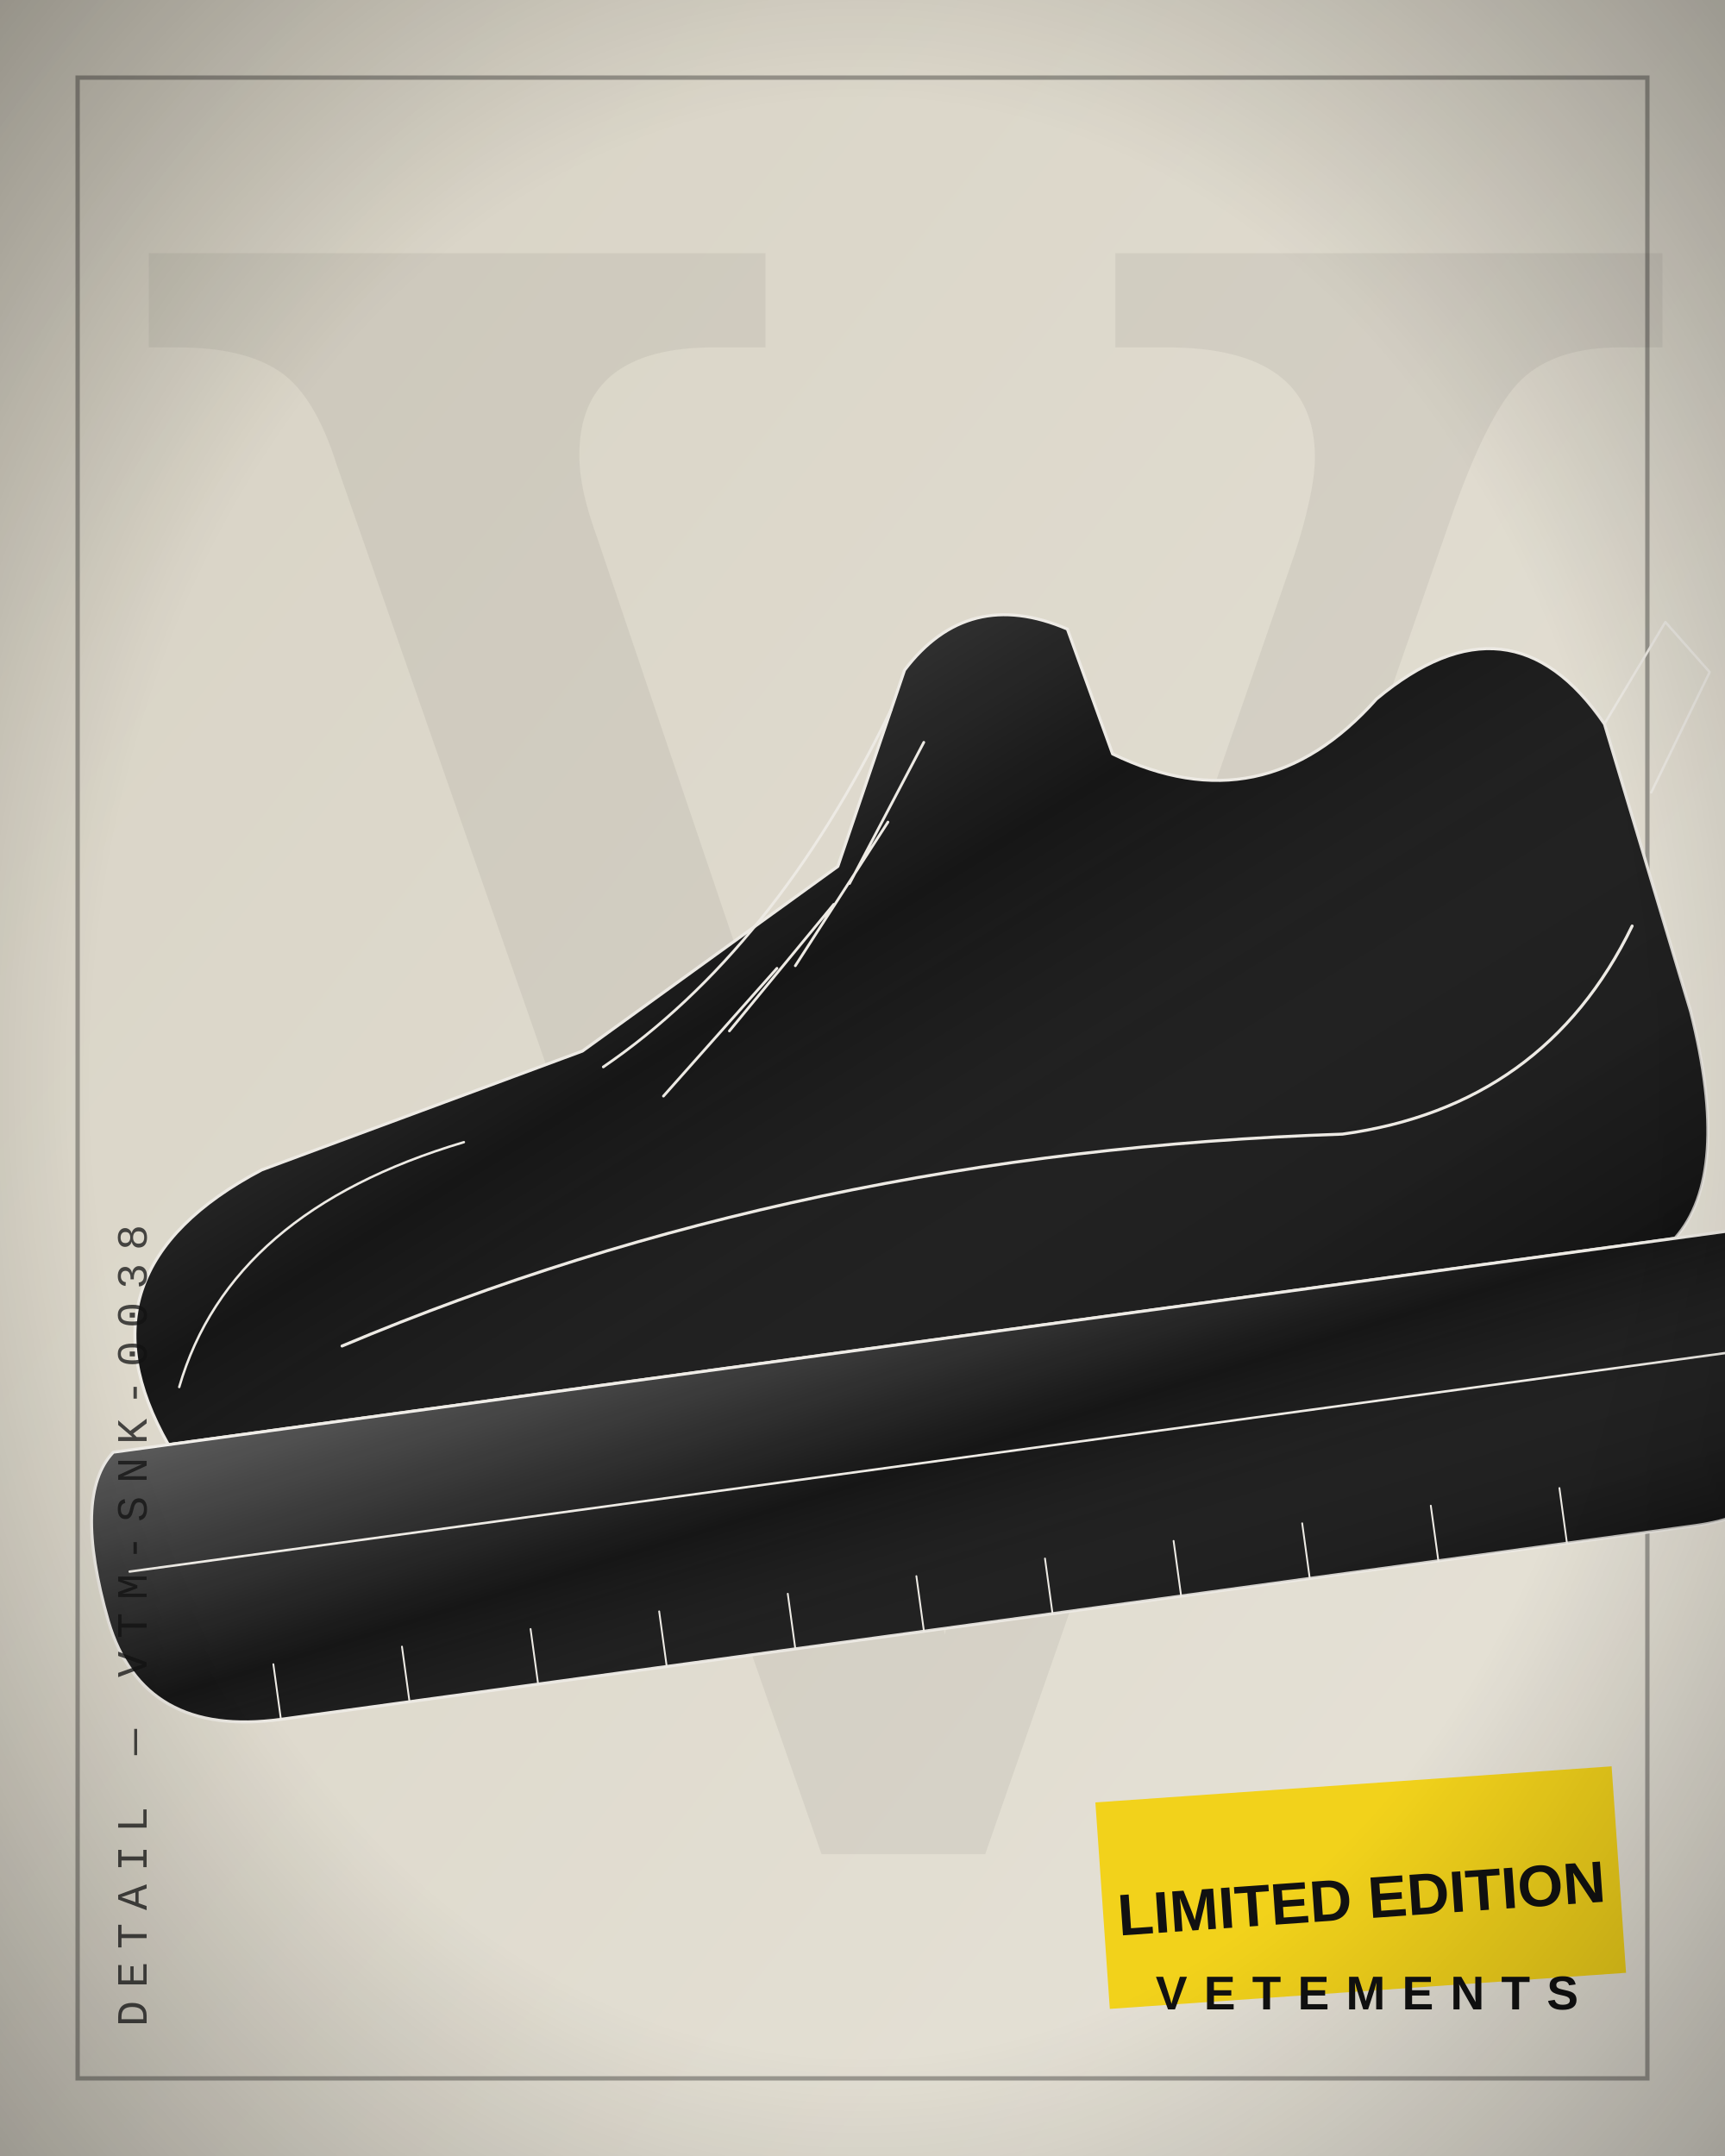
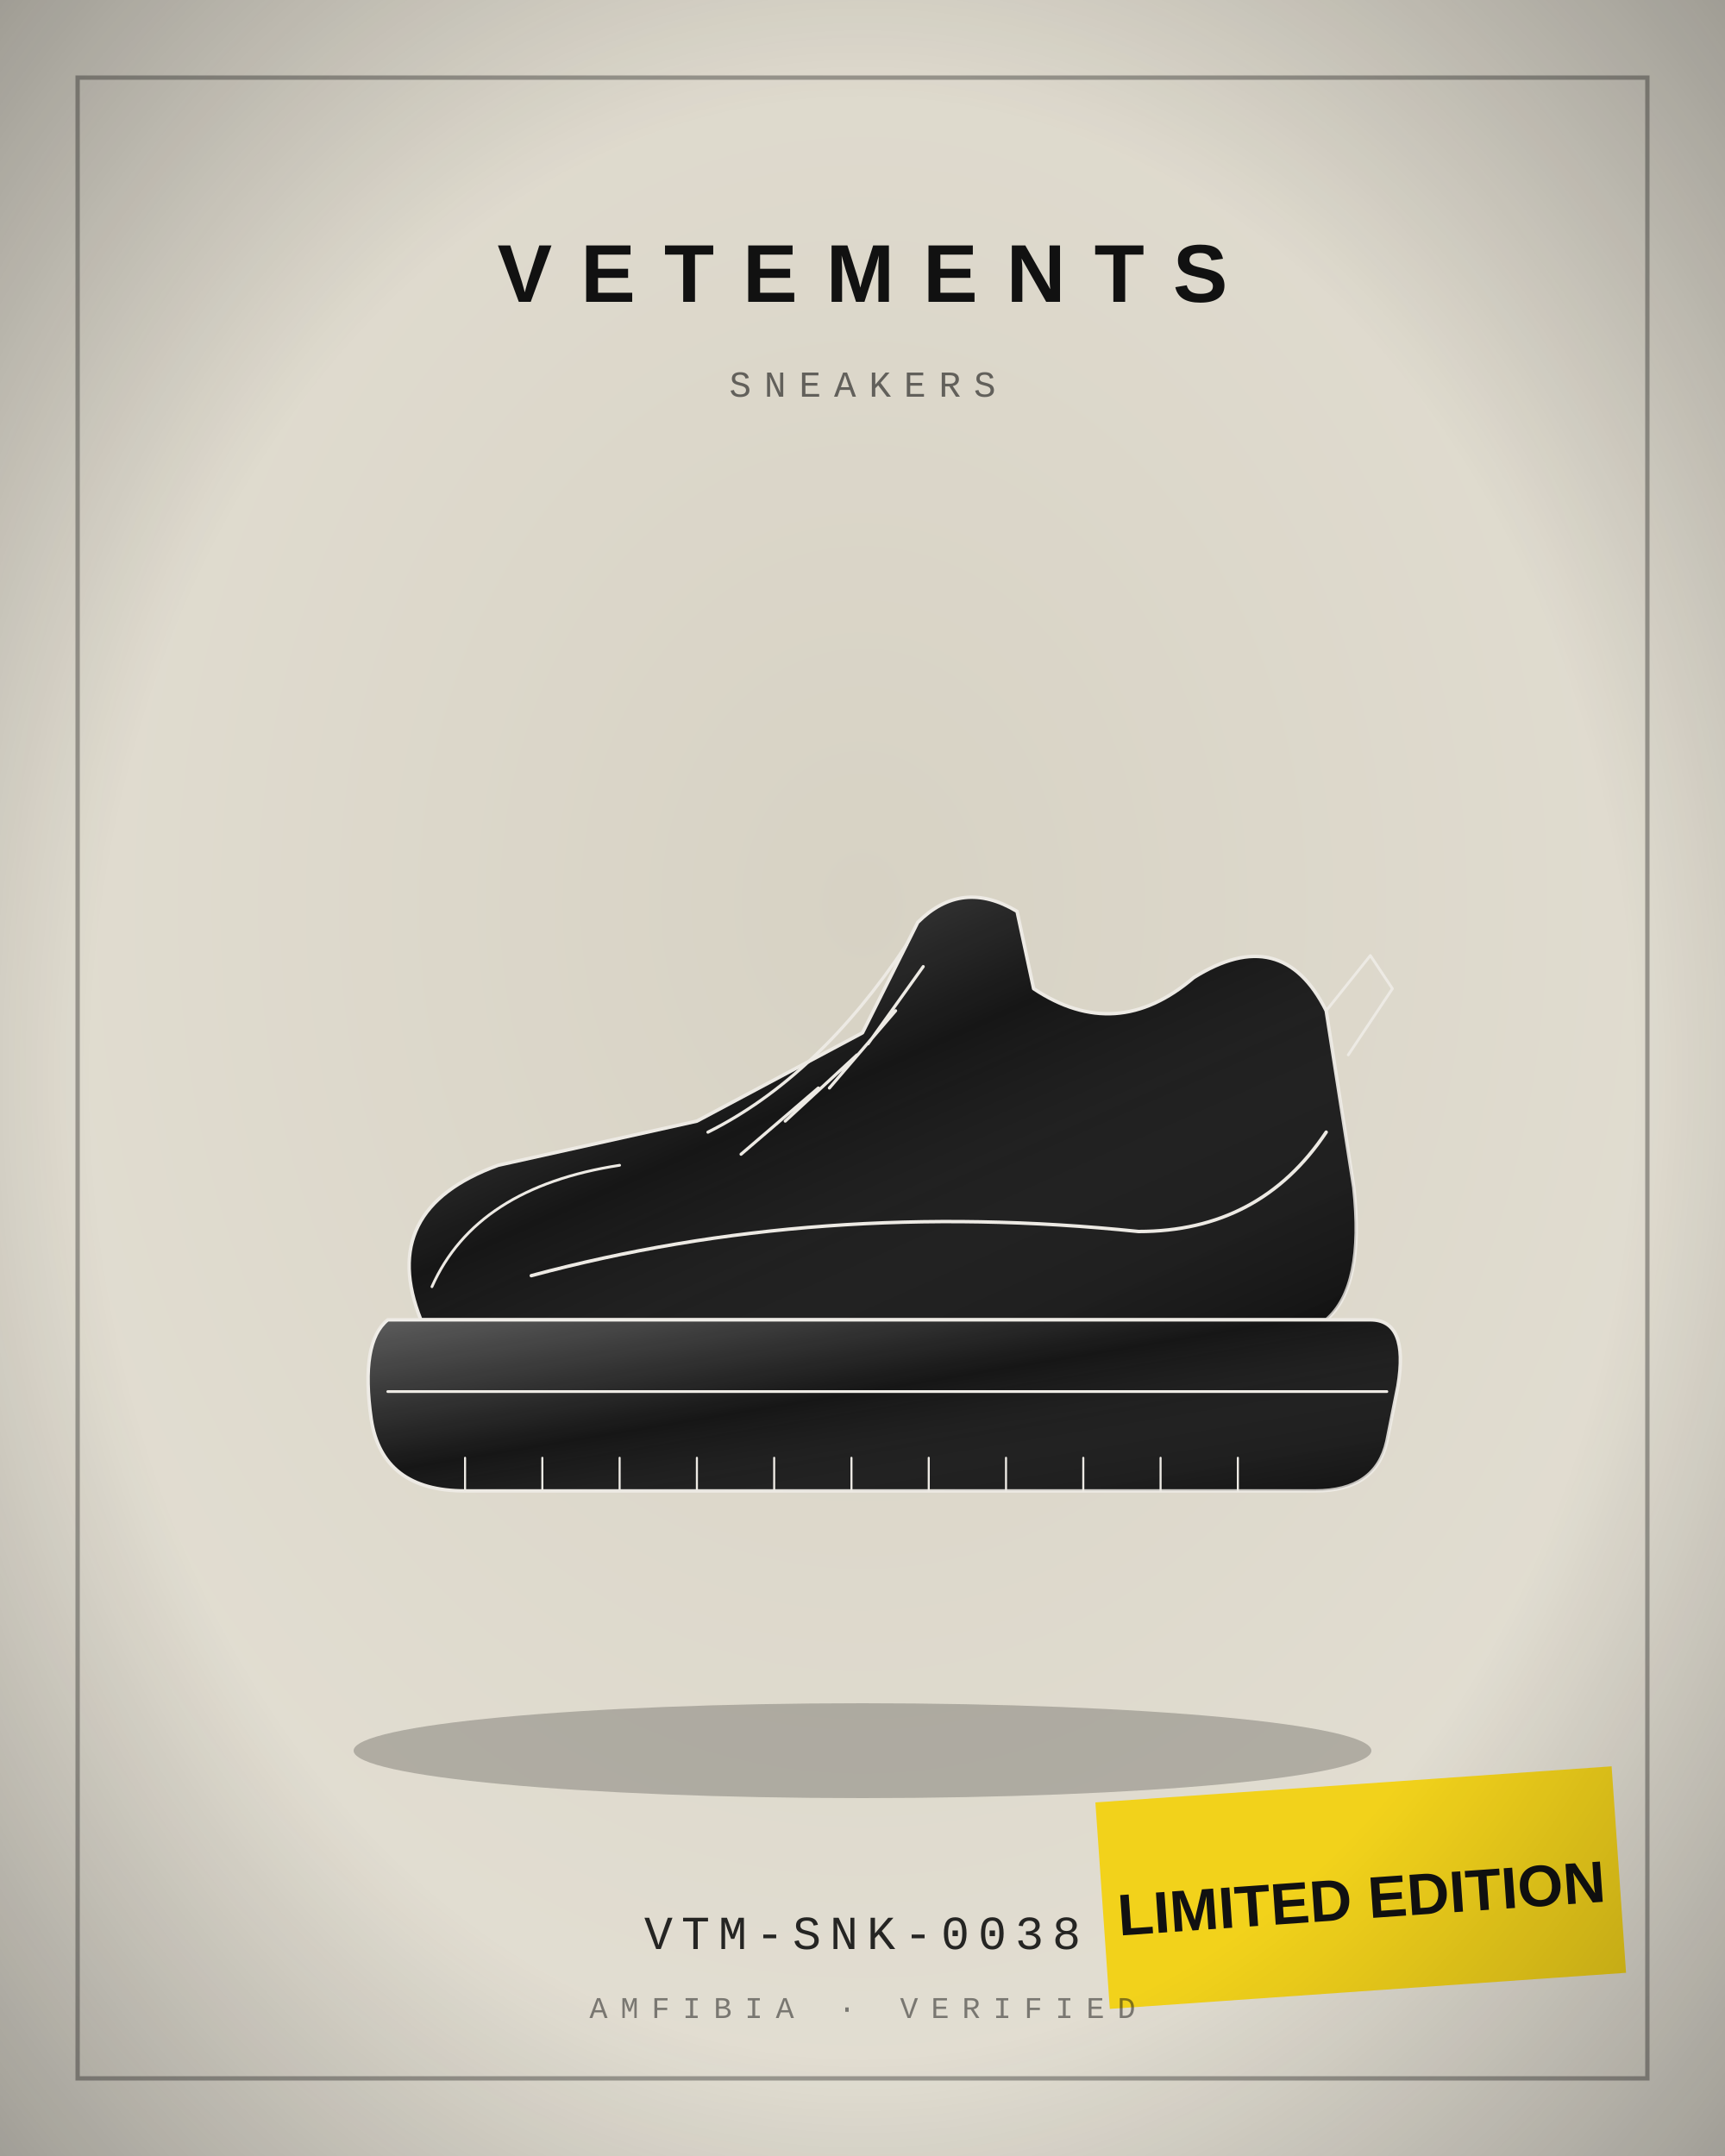
<svg xmlns="http://www.w3.org/2000/svg" viewBox="0 0 400 500" width="800" height="1000">
  <defs>
    <radialGradient id="bg" cx="50%" cy="42%" r="80%">
      <stop offset="0" stop-color="#D7D2C4" />
      <stop offset="1" stop-color="#E7E3D8" />
    </radialGradient>
    <linearGradient id="bgd" x1="0" y1="0" x2="1" y2="1">
      <stop offset="0" stop-color="#D7D2C4" />
      <stop offset="1" stop-color="#E7E3D8" />
    </linearGradient>
    <linearGradient id="sheen" x1="0" y1="0" x2="1" y2="1">
      <stop offset="0" stop-color="#fff" stop-opacity=".30" />
      <stop offset=".45" stop-color="#fff" stop-opacity="0" />
      <stop offset="1" stop-color="#000" stop-opacity=".22" />
    </linearGradient>
    <linearGradient id="multi" x1="0" y1="0" x2="1" y2="1">
      <stop offset="0" stop-color="#B3122E" />
      <stop offset=".35" stop-color="#C9A227" />
      <stop offset=".7" stop-color="#2F5D46" />
      <stop offset="1" stop-color="#3557A0" />
    </linearGradient>
    <radialGradient id="vig" cx="50%" cy="50%" r="75%">
      <stop offset=".6" stop-color="#000" stop-opacity="0" />
      <stop offset="1" stop-color="#000" stop-opacity=".35" />
    </radialGradient>
  </defs>
-   <rect width="400" height="500" fill="url(#bgd)" />
-   <text x="210" y="430" text-anchor="middle" font-family="Georgia, serif" font-size="520" fill="#111111" opacity="0.06">V</text>
+   <rect width="400" height="500" fill="url(#bg)" />
  <rect x="18" y="18" width="364" height="464" fill="none" stroke="#111111" stroke-width="1" opacity="0.35" />
  <g transform="translate(254 418) rotate(-4)">
    <rect width="120" height="48" fill="#F2D21B" />
    <text x="60" y="31.2" text-anchor="middle" font-family="Arial, sans-serif" font-weight="700" font-size="13.6" fill="#111">LIMITED EDITION</text>
  </g>
-   <g transform="rotate(-7.8 200 250) translate(-14 20) scale(2.15)">
-     <path d="M20 136 Q12 116 34 108 L70 100 L100 84 L110 64 Q118 56 128 62 L131 76 Q146 86 160 74 Q176 64 184 80 L189 112 Q191 130 184 136 Z" fill="#161616" stroke="#EDEAE4" stroke-width="1.4" stroke-linejoin="round" stroke-linecap="round" vector-effect="non-scaling-stroke" />
+   <ellipse cx="200" cy="406" rx="118" ry="11" fill="#000" opacity="0.22" />
+   <g transform="translate(72 132) scale(1.28)">
+     <path d="M20 136 Q12 116 34 108 L70 100 L100 84 L110 64 Q118 56 128 62 L131 76 Q146 86 160 74 Q176 64 184 80 L189 112 Q191 130 184 136 Z" fill="#161616" stroke="#EDEAE4" stroke-width="1.6" stroke-linejoin="round" stroke-linecap="round" vector-effect="non-scaling-stroke" />
    <path d="M20 136 Q12 116 34 108 L70 100 L100 84 L110 64 Q118 56 128 62 L131 76 Q146 86 160 74 Q176 64 184 80 L189 112 Q191 130 184 136 Z" fill="url(#sheen)" stroke="none" />
-     <path d="M14 136 L192 136 Q199 136 197 148 L195 158 Q193 167 182 167 L28 167 Q13 167 11 154 Q9 140 14 136 Z" fill="#161616" stroke="#EDEAE4" stroke-width="1.4" stroke-linejoin="round" stroke-linecap="round" vector-effect="non-scaling-stroke" />
+     <path d="M14 136 L192 136 Q199 136 197 148 L195 158 Q193 167 182 167 L28 167 Q13 167 11 154 Q9 140 14 136 Z" fill="#161616" stroke="#EDEAE4" stroke-width="1.6" stroke-linejoin="round" stroke-linecap="round" vector-effect="non-scaling-stroke" />
    <path d="M14 136 L192 136 Q199 136 197 148 L195 158 Q193 167 182 167 L28 167 Q13 167 11 154 Q9 140 14 136 Z" fill="url(#sheen)" stroke="none" />
-     <path d="M14 149 L195 149" fill="none" stroke="#EDEAE4" stroke-width="1.12" stroke-linejoin="round" stroke-linecap="round" vector-effect="non-scaling-stroke" />
-     <path d="M28 161 L28 167 M42 161 L42 167 M56 161 L56 167 M70 161 L70 167 M84 161 L84 167 M98 161 L98 167 M112 161 L112 167 M126 161 L126 167 M140 161 L140 167 M154 161 L154 167 M168 161 L168 167" fill="none" stroke="#EDEAE4" stroke-width="0.84" stroke-linejoin="round" stroke-linecap="round" vector-effect="non-scaling-stroke" />
-     <path d="M72 102 Q92 92 108 68" fill="none" stroke="#EDEAE4" stroke-width="1.26" stroke-linejoin="round" stroke-linecap="round" vector-effect="non-scaling-stroke" />
-     <path d="M78 106 L92 94 M86 100 L99 88 M94 94 L106 80 M101 86 L111 72" fill="none" stroke="#EDEAE4" stroke-width="1.26" stroke-linejoin="round" stroke-linecap="round" vector-effect="non-scaling-stroke" />
-     <path d="M40 128 Q92 114 150 120 Q172 120 184 102" fill="none" stroke="#EDEAE4" stroke-width="1.4" stroke-linejoin="round" stroke-linecap="round" vector-effect="non-scaling-stroke" />
-     <path d="M22 130 Q30 112 56 108" fill="none" stroke="#EDEAE4" stroke-width="1.12" stroke-linejoin="round" stroke-linecap="round" vector-effect="non-scaling-stroke" />
-     <path d="M184 80 L192 70 L196 76 L188 88" fill="none" stroke="#EDEAE4" stroke-width="1.12" stroke-linejoin="round" stroke-linecap="round" vector-effect="non-scaling-stroke" />
-   </g>
-   <g transform="translate(34 470) rotate(-90)">
-     <text x="0" y="0" text-anchor="start" font-family="'Courier New', Courier, monospace" font-size="10" letter-spacing="3" fill="#111111" opacity="0.75">DETAIL — VTM-SNK-0038</text>
+     <path d="M14 149 L195 149" fill="none" stroke="#EDEAE4" stroke-width="1.28" stroke-linejoin="round" stroke-linecap="round" vector-effect="non-scaling-stroke" />
+     <path d="M28 161 L28 167 M42 161 L42 167 M56 161 L56 167 M70 161 L70 167 M84 161 L84 167 M98 161 L98 167 M112 161 L112 167 M126 161 L126 167 M140 161 L140 167 M154 161 L154 167 M168 161 L168 167" fill="none" stroke="#EDEAE4" stroke-width="0.96" stroke-linejoin="round" stroke-linecap="round" vector-effect="non-scaling-stroke" />
+     <path d="M72 102 Q92 92 108 68" fill="none" stroke="#EDEAE4" stroke-width="1.44" stroke-linejoin="round" stroke-linecap="round" vector-effect="non-scaling-stroke" />
+     <path d="M78 106 L92 94 M86 100 L99 88 M94 94 L106 80 M101 86 L111 72" fill="none" stroke="#EDEAE4" stroke-width="1.44" stroke-linejoin="round" stroke-linecap="round" vector-effect="non-scaling-stroke" />
+     <path d="M40 128 Q92 114 150 120 Q172 120 184 102" fill="none" stroke="#EDEAE4" stroke-width="1.6" stroke-linejoin="round" stroke-linecap="round" vector-effect="non-scaling-stroke" />
+     <path d="M22 130 Q30 112 56 108" fill="none" stroke="#EDEAE4" stroke-width="1.28" stroke-linejoin="round" stroke-linecap="round" vector-effect="non-scaling-stroke" />
+     <path d="M184 80 L192 70 L196 76 L188 88" fill="none" stroke="#EDEAE4" stroke-width="1.28" stroke-linejoin="round" stroke-linecap="round" vector-effect="non-scaling-stroke" />
  </g>
  <g>
-     <text x="366" y="466" text-anchor="end" font-size="11" fill="#111111" font-family="Arial, Helvetica, sans-serif" font-weight="700" letter-spacing="3.85">VETEMENTS</text>
+     <text x="200" y="70" text-anchor="middle" font-size="19" fill="#111111" font-family="Arial, Helvetica, sans-serif" font-weight="700" letter-spacing="6.65">VETEMENTS</text>
  </g>
+   <text x="200" y="92" text-anchor="middle" font-family="'Courier New', Courier, monospace" font-size="8.5" letter-spacing="3" fill="#111111" opacity="0.6">SNEAKERS</text>
+   <text x="200" y="452" text-anchor="middle" font-family="'Courier New', Courier, monospace" font-size="11" letter-spacing="2" fill="#111111" opacity="0.9">VTM-SNK-0038</text>
+   <text x="200" y="468" text-anchor="middle" font-family="'Courier New', Courier, monospace" font-size="7" letter-spacing="3" fill="#111111" opacity="0.5">AMFIBIA · VERIFIED</text>
  <rect width="400" height="500" fill="url(#vig)" />
</svg>
